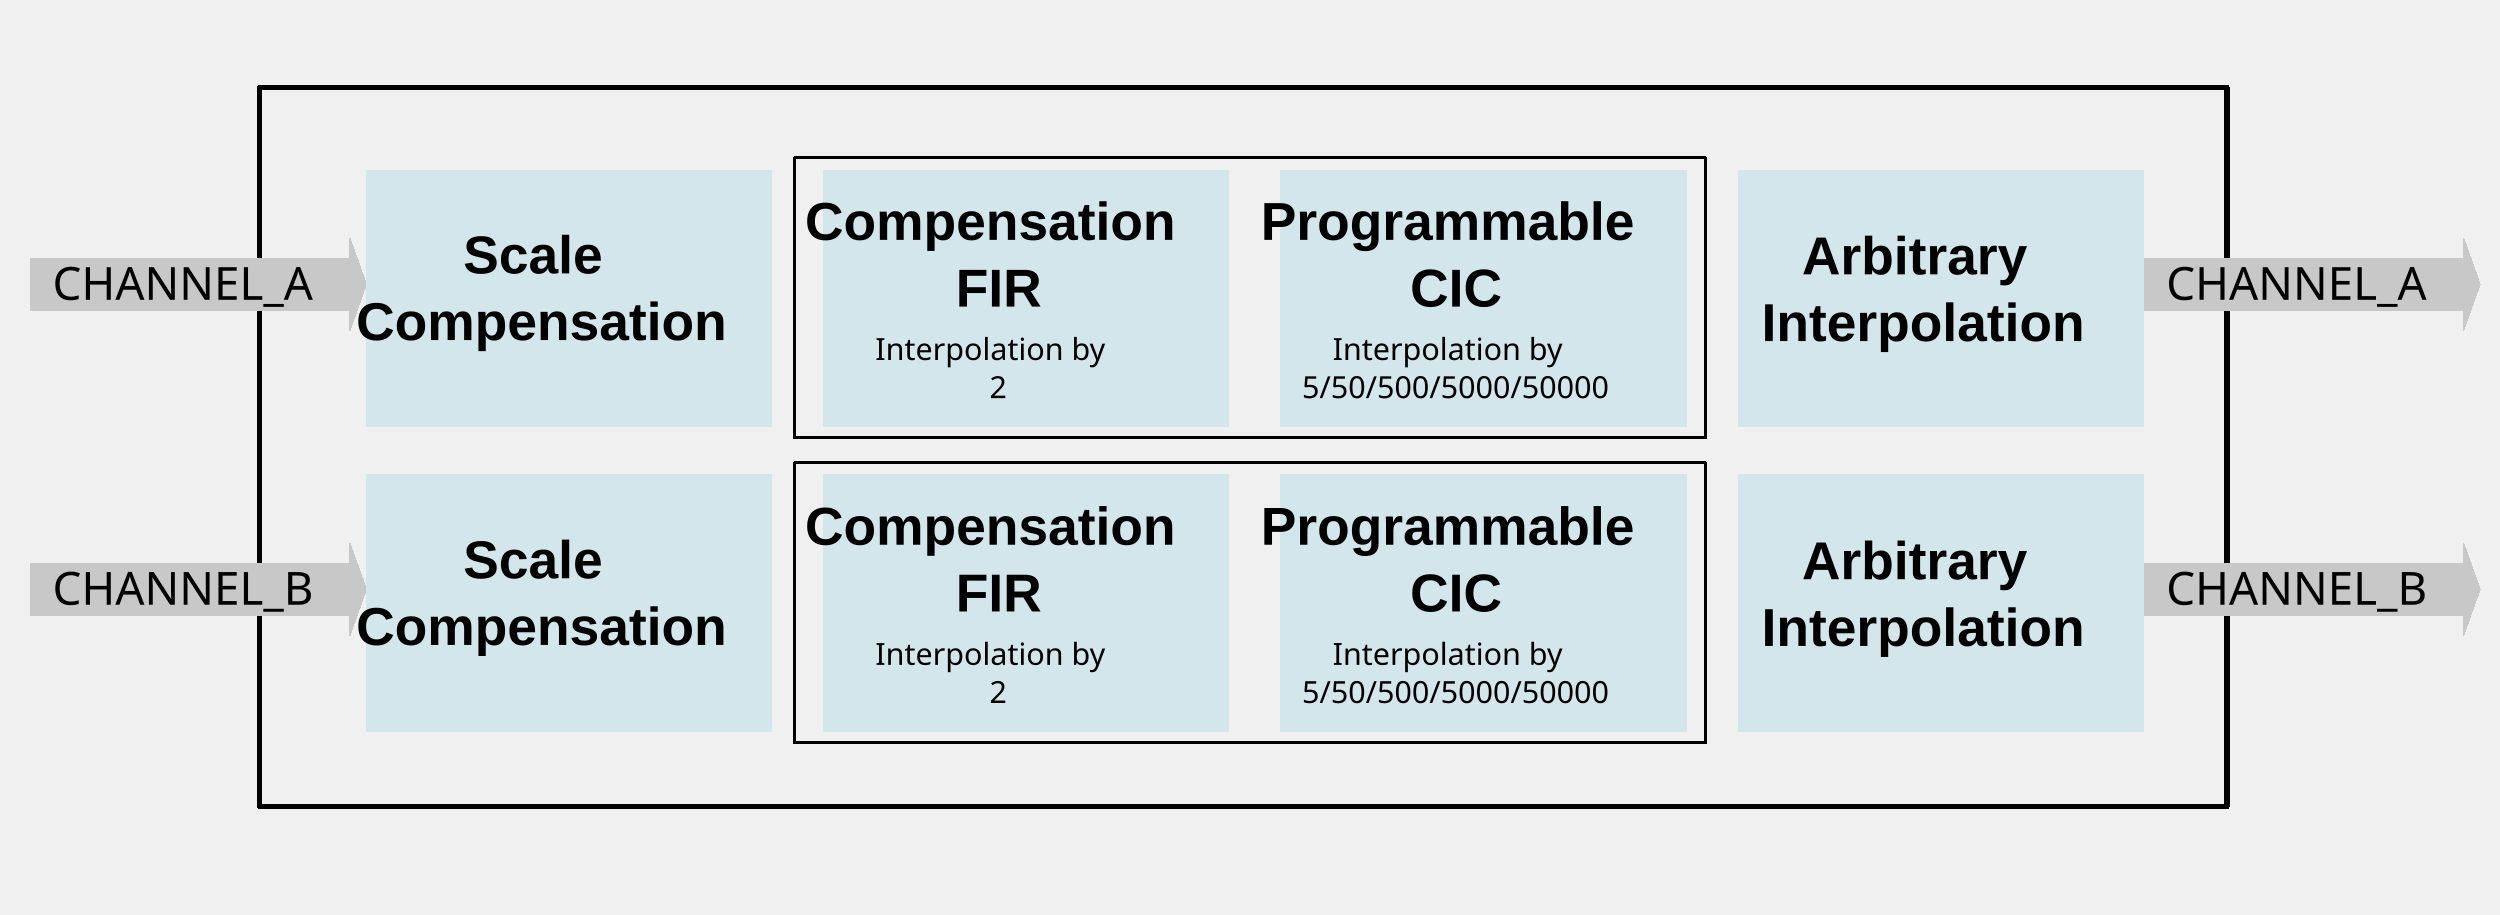
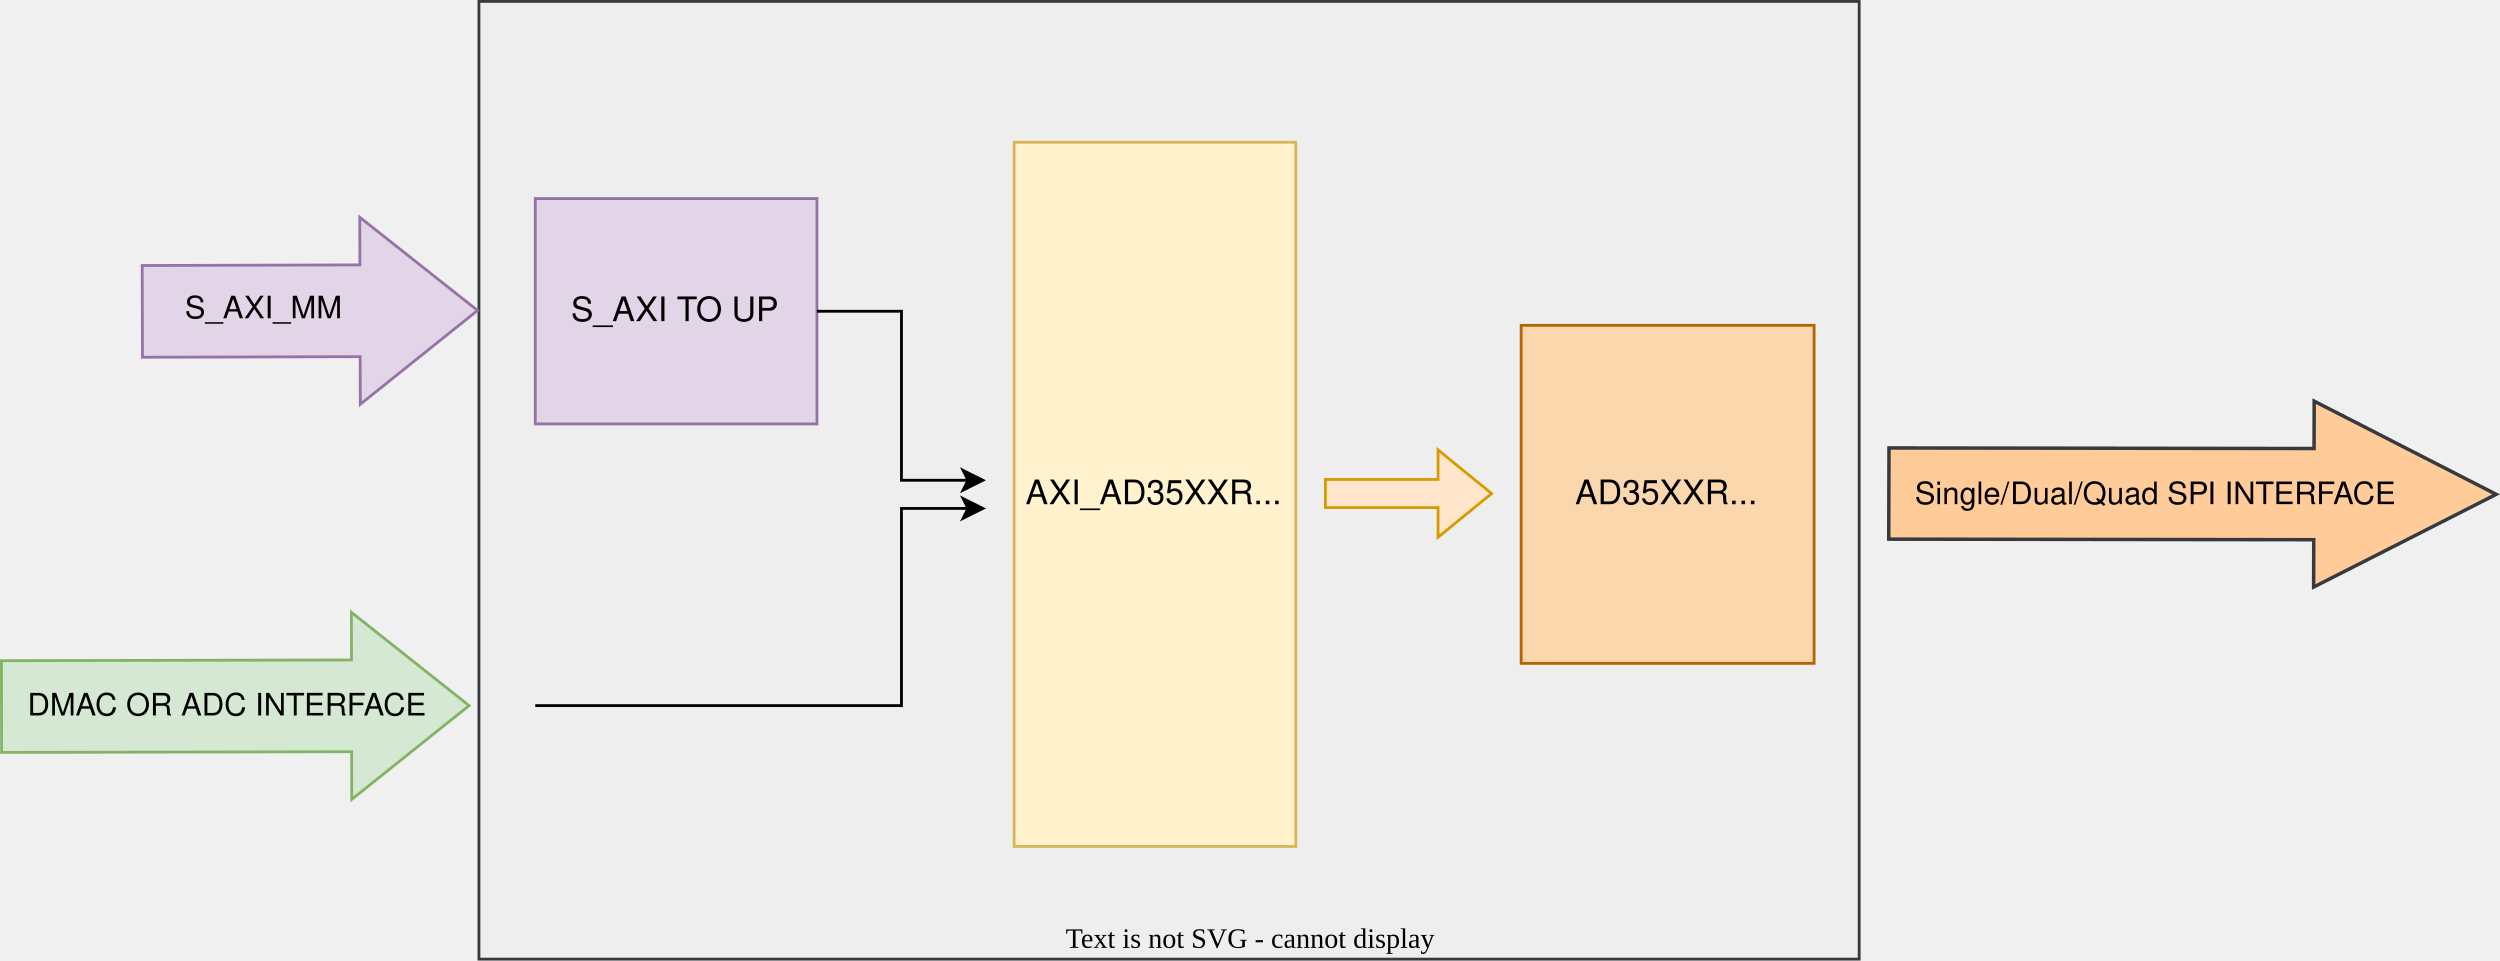
- <svg xmlns="http://www.w3.org/2000/svg" xmlns:ns1="http://www.openswatchbook.org/uri/2009/osb" width="820" height="300" viewBox="0 0 820 300" id="svg2" version="1.1">
-   <defs id="defs4">
-     <marker style="overflow:visible" id="marker18751" refX="0" refY="0" orient="auto">
-       <path transform="scale(0.4,0.4)" style="fill:#000000;fill-opacity:1;fill-rule:evenodd;stroke:#000000;stroke-width:1pt;stroke-opacity:1" d="m 5.77,0 -8.65,5 0,-10 8.65,5 z" id="path18753" />
-     </marker>
-     <marker style="overflow:visible" id="marker5817" refX="0" refY="0" orient="auto">
-       <path transform="scale(0.4,0.4)" style="fill:#000000;fill-opacity:1;fill-rule:evenodd;stroke:#000000;stroke-width:1pt;stroke-opacity:1" d="m 5.77,0 -8.65,5 0,-10 8.65,5 z" id="path5819" />
-     </marker>
-     <marker orient="auto" refY="0" refX="0" id="marker11520" style="overflow:visible">
-       <path id="path11522" d="m 5.77,0 -8.65,5 0,-10 8.65,5 z" style="fill:#000000;fill-opacity:1;fill-rule:evenodd;stroke:#000000;stroke-width:1pt;stroke-opacity:1" transform="scale(0.4,0.4)" />
-     </marker>
-     <marker orient="auto" refY="0" refX="0" id="marker9429" style="overflow:visible">
-       <path id="path9431" d="m 5.77,0 -8.65,5 0,-10 8.65,5 z" style="fill:#000000;fill-opacity:1;fill-rule:evenodd;stroke:#000000;stroke-width:1pt;stroke-opacity:1" transform="scale(0.4,0.4)" />
-     </marker>
-     <marker style="overflow:visible" id="marker8525" refX="0" refY="0" orient="auto">
-       <path transform="scale(0.4,0.4)" style="fill:#000000;fill-opacity:1;fill-rule:evenodd;stroke:#000000;stroke-width:1pt;stroke-opacity:1" d="m 5.77,0 -8.65,5 0,-10 8.65,5 z" id="path8527" />
-     </marker>
-     <marker style="overflow:visible" id="marker14694" refX="0" refY="0" orient="auto">
-       <path transform="scale(0.4,0.4)" style="fill:#000000;fill-opacity:1;fill-rule:evenodd;stroke:#000000;stroke-width:1pt;stroke-opacity:1" d="m 5.77,0 -8.65,5 0,-10 8.65,5 z" id="path14696" />
-     </marker>
-     <marker style="overflow:visible" id="marker13964" refX="0" refY="0" orient="auto">
-       <path transform="scale(0.4,0.4)" style="fill:#000000;fill-opacity:1;fill-rule:evenodd;stroke:#000000;stroke-width:1pt;stroke-opacity:1" d="m 5.77,0 -8.65,5 0,-10 8.65,5 z" id="path13966" />
-     </marker>
-     <marker style="overflow:visible" id="marker13210" refX="0" refY="0" orient="auto">
-       <path transform="scale(0.4,0.4)" style="fill:#000000;fill-opacity:1;fill-rule:evenodd;stroke:#000000;stroke-width:1pt;stroke-opacity:1" d="m 5.77,0 -8.65,5 0,-10 8.65,5 z" id="path13212" />
-     </marker>
-     <marker orient="auto" refY="0" refX="0" id="marker12618" style="overflow:visible">
-       <path id="path12620" d="m 5.77,0 -8.65,5 0,-10 8.65,5 z" style="fill:#000000;fill-opacity:1;fill-rule:evenodd;stroke:#000000;stroke-width:1pt;stroke-opacity:1" transform="scale(0.4,0.4)" />
-     </marker>
-     <marker orient="auto" refY="0" refX="0" id="marker12206" style="overflow:visible">
-       <path id="path12208" d="m 5.77,0 -8.65,5 0,-10 8.65,5 z" style="fill:#000000;fill-opacity:1;fill-rule:evenodd;stroke:#000000;stroke-width:1pt;stroke-opacity:1" transform="scale(0.4,0.4)" />
-     </marker>
-     <marker orient="auto" refY="0" refX="0" id="marker9085" style="overflow:visible">
-       <path id="path9087" d="m 5.77,0 -8.65,5 0,-10 8.65,5 z" style="fill:#ffffff;fill-opacity:1;fill-rule:evenodd;stroke:#000000;stroke-width:1pt;stroke-opacity:1" transform="scale(0.4,0.4)" />
-     </marker>
-     <linearGradient id="linearGradient9055" ns1:paint="solid">
-       <stop style="stop-color:#ffffff;stop-opacity:1;" offset="0" id="stop9057" />
-     </linearGradient>
-     <marker orient="auto" refY="0" refX="0" id="marker8895" style="overflow:visible">
-       <path id="path8897" d="m 5.77,0 -8.65,5 0,-10 8.65,5 z" style="fill:#ffffff;fill-opacity:1;fill-rule:evenodd;stroke:#000000;stroke-width:1pt;stroke-opacity:1" transform="scale(0.4,0.4)" />
-     </marker>
-     <marker style="overflow:visible" id="marker10933-1" refX="0" refY="0" orient="auto">
-       <path transform="scale(-0.4,-0.4)" style="fill:#000000;fill-opacity:1;fill-rule:evenodd;stroke:#000000;stroke-width:1pt;stroke-opacity:1" d="m 5.77,0 -8.65,5 0,-10 8.65,5 z" id="path10935-1" />
-     </marker>
-     <marker orient="auto" refY="0" refX="0" id="TriangleInM-7-1" style="overflow:visible">
-       <path id="path4660-1-6" d="m 5.77,0 -8.65,5 0,-10 8.65,5 z" style="fill:#000000;fill-opacity:1;fill-rule:evenodd;stroke:#000000;stroke-width:1pt;stroke-opacity:1" transform="scale(-0.4,-0.4)" />
-     </marker>
-     <marker style="overflow:visible" id="marker10933" refX="0" refY="0" orient="auto">
-       <path transform="scale(-0.4,-0.4)" style="fill:#000000;fill-opacity:1;fill-rule:evenodd;stroke:#000000;stroke-width:1pt;stroke-opacity:1" d="m 5.77,0 -8.65,5 0,-10 8.65,5 z" id="path10935" />
-     </marker>
-     <marker orient="auto" refY="0" refX="0" id="marker6005" style="overflow:visible">
-       <path id="path6007" d="m 5.77,0 -8.65,5 0,-10 8.65,5 z" style="fill:#0000ff;fill-opacity:1;fill-rule:evenodd;stroke:#0000ff;stroke-width:1pt;stroke-opacity:1" transform="scale(-0.4,-0.4)" />
-     </marker>
-     <marker orient="auto" refY="0" refX="0" id="marker15643-48" style="overflow:visible">
-       <path id="path15645-1" d="m 5.77,0 -8.65,5 0,-10 8.65,5 z" style="fill:#000000;fill-opacity:1;fill-rule:evenodd;stroke:#000000;stroke-width:1pt;stroke-opacity:1" transform="scale(-0.4,-0.4)" />
-     </marker>
-     <marker orient="auto" refY="0" refX="0" id="marker7250" style="overflow:visible">
-       <path id="path7252" d="m 5.77,0 -8.65,5 0,-10 8.65,5 z" style="fill:#000000;fill-opacity:1;fill-rule:evenodd;stroke:#000000;stroke-width:1pt;stroke-opacity:1" transform="scale(-0.4,-0.4)" />
-     </marker>
-     <marker style="overflow:visible" id="marker24668" refX="0" refY="0" orient="auto">
-       <path transform="scale(-0.4,-0.4)" style="fill:#000000;fill-opacity:1;fill-rule:evenodd;stroke:#000000;stroke-width:1pt;stroke-opacity:1" d="m 5.77,0 -8.65,5 0,-10 8.65,5 z" id="path24670" />
-     </marker>
-     <marker orient="auto" refY="0" refX="0" id="marker7256" style="overflow:visible">
-       <path id="path7258" d="m 5.77,0 -8.65,5 0,-10 8.65,5 z" style="fill:#000000;fill-opacity:1;fill-rule:evenodd;stroke:#000000;stroke-width:1pt;stroke-opacity:1" transform="scale(-0.4,-0.4)" />
-     </marker>
-     <marker orient="auto" refY="0" refX="0" id="marker15643-48-9" style="overflow:visible">
-       <path id="path15645-1-5" d="m 5.77,0 -8.65,5 0,-10 8.65,5 z" style="fill:#000000;fill-opacity:1;fill-rule:evenodd;stroke:#000000;stroke-width:1pt;stroke-opacity:1" transform="scale(-0.4,-0.4)" />
-     </marker>
-     <marker style="overflow:visible" id="marker24284" refX="0" refY="0" orient="auto">
-       <path transform="scale(-0.4,-0.4)" style="fill:#000000;fill-opacity:1;fill-rule:evenodd;stroke:#000000;stroke-width:1pt;stroke-opacity:1" d="m 5.77,0 -8.65,5 0,-10 8.65,5 z" id="path24286" />
-     </marker>
-     <marker orient="auto" refY="0" refX="0" id="marker7268" style="overflow:visible">
-       <path id="path7270" d="m 5.77,0 -8.65,5 0,-10 8.65,5 z" style="fill:#000000;fill-opacity:1;fill-rule:evenodd;stroke:#000000;stroke-width:1pt;stroke-opacity:1" transform="scale(-0.4,-0.4)" />
-     </marker>
-     <marker orient="auto" refY="0" refX="0" id="marker7276" style="overflow:visible">
-       <path id="path7278" d="m 5.77,0 -8.65,5 0,-10 8.65,5 z" style="fill:#000000;fill-opacity:1;fill-rule:evenodd;stroke:#000000;stroke-width:1pt;stroke-opacity:1" transform="scale(-0.4,-0.4)" />
-     </marker>
-     <marker orient="auto" refY="0" refX="0" id="marker15643-42" style="overflow:visible">
-       <path id="path15645-20" d="m 5.77,0 -8.65,5 0,-10 8.65,5 z" style="fill:#000000;fill-opacity:1;fill-rule:evenodd;stroke:#000000;stroke-width:1pt;stroke-opacity:1" transform="scale(-0.4,-0.4)" />
-     </marker>
-     <marker style="overflow:visible" id="marker12344-7" refX="0" refY="0" orient="auto">
-       <path transform="scale(-0.4,-0.4)" style="fill:#000000;fill-opacity:1;fill-rule:evenodd;stroke:#000000;stroke-width:1pt;stroke-opacity:1" d="m 5.77,0 -8.65,5 0,-10 8.65,5 z" id="path12346-6" />
-     </marker>
-     <marker style="overflow:visible" id="marker10933-1-1" refX="0" refY="0" orient="auto">
-       <path transform="scale(-0.4,-0.4)" style="fill:#000000;fill-opacity:1;fill-rule:evenodd;stroke:#000000;stroke-width:1pt;stroke-opacity:1" d="m 5.77,0 -8.65,5 0,-10 8.65,5 z" id="path10935-1-0" />
-     </marker>
-     <marker orient="auto" refY="0" refX="0" id="marker4705-2" style="overflow:visible">
-       <path id="path4580-1" d="m 5.77,0 -8.65,5 0,-10 8.65,5 z" style="fill:#000000;fill-opacity:1;fill-rule:evenodd;stroke:#000000;stroke-width:1pt;stroke-opacity:1" transform="scale(0.4,0.4)" />
-     </marker>
-     <marker orient="auto" refY="0" refX="0" id="marker15643-48-7" style="overflow:visible">
-       <path id="path15645-1-3" d="m 5.77,0 -8.65,5 0,-10 8.65,5 z" style="fill:#000000;fill-opacity:1;fill-rule:evenodd;stroke:#000000;stroke-width:1pt;stroke-opacity:1" transform="scale(-0.4,-0.4)" />
-     </marker>
-     <marker orient="auto" refY="0" refX="0" id="marker9663" style="overflow:visible">
-       <path id="path9665" d="m 5.77,0 -8.65,5 0,-10 8.65,5 z" style="fill:#000000;fill-opacity:1;fill-rule:evenodd;stroke:#000000;stroke-width:1pt;stroke-opacity:1" transform="scale(-0.4,-0.4)" />
-     </marker>
-     <marker style="overflow:visible" id="marker24668-2" refX="0" refY="0" orient="auto">
-       <path transform="scale(-0.4,-0.4)" style="fill:#000000;fill-opacity:1;fill-rule:evenodd;stroke:#000000;stroke-width:1pt;stroke-opacity:1" d="m 5.77,0 -8.65,5 0,-10 8.65,5 z" id="path24670-4" />
-     </marker>
-     <marker orient="auto" refY="0" refX="0" id="marker9669" style="overflow:visible">
-       <path id="path9671" d="m 5.77,0 -8.65,5 0,-10 8.65,5 z" style="fill:#000000;fill-opacity:1;fill-rule:evenodd;stroke:#000000;stroke-width:1pt;stroke-opacity:1" transform="scale(-0.4,-0.4)" />
-     </marker>
-     <marker orient="auto" refY="0" refX="0" id="marker15643-48-9-2" style="overflow:visible">
-       <path id="path15645-1-5-0" d="m 5.77,0 -8.65,5 0,-10 8.65,5 z" style="fill:#000000;fill-opacity:1;fill-rule:evenodd;stroke:#000000;stroke-width:1pt;stroke-opacity:1" transform="scale(-0.4,-0.4)" />
-     </marker>
-     <marker style="overflow:visible" id="marker24284-0" refX="0" refY="0" orient="auto">
-       <path transform="scale(-0.4,-0.4)" style="fill:#000000;fill-opacity:1;fill-rule:evenodd;stroke:#000000;stroke-width:1pt;stroke-opacity:1" d="m 5.77,0 -8.65,5 0,-10 8.65,5 z" id="path24286-2" />
-     </marker>
-     <marker orient="auto" refY="0" refX="0" id="marker9681" style="overflow:visible">
-       <path id="path9683" d="m 5.77,0 -8.65,5 0,-10 8.65,5 z" style="fill:#000000;fill-opacity:1;fill-rule:evenodd;stroke:#000000;stroke-width:1pt;stroke-opacity:1" transform="scale(-0.4,-0.4)" />
-     </marker>
-     <marker orient="auto" refY="0" refX="0" id="marker9689" style="overflow:visible">
-       <path id="path9691" d="m 5.77,0 -8.65,5 0,-10 8.65,5 z" style="fill:#000000;fill-opacity:1;fill-rule:evenodd;stroke:#000000;stroke-width:1pt;stroke-opacity:1" transform="scale(-0.4,-0.4)" />
-     </marker>
-     <marker orient="auto" refY="0" refX="0" id="marker15643-42-6" style="overflow:visible">
-       <path id="path15645-20-64" d="m 5.77,0 -8.65,5 0,-10 8.65,5 z" style="fill:#000000;fill-opacity:1;fill-rule:evenodd;stroke:#000000;stroke-width:1pt;stroke-opacity:1" transform="scale(-0.4,-0.4)" />
-     </marker>
-     <marker orient="auto" refY="0" refX="0" id="marker15643-48-9-3" style="overflow:visible">
-       <path id="path15645-1-5-00" d="m 5.77,0 -8.65,5 0,-10 8.65,5 z" style="fill:#000000;fill-opacity:1;fill-rule:evenodd;stroke:#000000;stroke-width:1pt;stroke-opacity:1" transform="scale(-0.4,-0.4)" />
-     </marker>
-     <marker orient="auto" refY="0" refX="0" id="marker12206-7" style="overflow:visible">
-       <path id="path12208-1" d="m 5.77,0 -8.65,5 0,-10 8.65,5 z" style="fill:#000000;fill-opacity:1;fill-rule:evenodd;stroke:#000000;stroke-width:1pt;stroke-opacity:1" transform="scale(0.4,0.4)" />
-     </marker>
-     <marker orient="auto" refY="0" refX="0" id="marker9429-8" style="overflow:visible">
-       <path id="path9431-8" d="m 5.77,0 -8.65,5 0,-10 8.65,5 z" style="fill:#000000;fill-opacity:1;fill-rule:evenodd;stroke:#000000;stroke-width:1pt;stroke-opacity:1" transform="scale(0.4,0.4)" />
-     </marker>
-     <marker orient="auto" refY="0" refX="0" id="marker12206-0" style="overflow:visible">
-       <path id="path12208-0" d="m 5.77,0 -8.65,5 0,-10 8.65,5 z" style="fill:#000000;fill-opacity:1;fill-rule:evenodd;stroke:#000000;stroke-width:1pt;stroke-opacity:1" transform="scale(0.4,0.4)" />
-     </marker>
-     <marker orient="auto" refY="0" refX="0" id="marker10888-6" style="overflow:visible">
-       <path id="path10890-3" d="m 5.77,0 -8.65,5 0,-10 8.65,5 z" style="fill:#000000;fill-opacity:1;fill-rule:evenodd;stroke:#000000;stroke-width:1pt;stroke-opacity:1" transform="scale(0.4,0.4)" />
-     </marker>
-     <marker style="overflow:visible" id="marker18751-6" refX="0" refY="0" orient="auto">
-       <path transform="scale(0.4,0.4)" style="fill:#000000;fill-opacity:1;fill-rule:evenodd;stroke:#000000;stroke-width:1pt;stroke-opacity:1" d="m 5.77,0 -8.65,5 0,-10 8.65,5 z" id="path18753-0" />
-     </marker>
-     <marker style="overflow:visible" id="marker18751-6-9" refX="0" refY="0" orient="auto">
-       <path transform="scale(0.4,0.4)" style="fill:#000000;fill-opacity:1;fill-rule:evenodd;stroke:#000000;stroke-width:1pt;stroke-opacity:1" d="m 5.77,0 -8.65,5 0,-10 8.65,5 z" id="path18753-0-3" />
-     </marker>
-     <marker style="overflow:visible" id="marker18751-6-9-0" refX="0" refY="0" orient="auto">
-       <path transform="scale(0.4,0.4)" style="fill:#000000;fill-opacity:1;fill-rule:evenodd;stroke:#000000;stroke-width:1pt;stroke-opacity:1" d="m 5.77,0 -8.65,5 0,-10 8.65,5 z" id="path18753-0-3-0" />
-     </marker>
-     <marker style="overflow:visible" id="marker18751-6-9-0-4" refX="0" refY="0" orient="auto">
-       <path transform="scale(0.4,0.4)" style="fill:#000000;fill-opacity:1;fill-rule:evenodd;stroke:#000000;stroke-width:1pt;stroke-opacity:1" d="m 5.77,0 -8.65,5 0,-10 8.65,5 z" id="path18753-0-3-0-4" />
-     </marker>
-     <marker style="overflow:visible" id="marker18751-6-9-7" refX="0" refY="0" orient="auto">
-       <path transform="scale(0.4,0.4)" style="fill:#000000;fill-opacity:1;fill-rule:evenodd;stroke:#000000;stroke-width:1pt;stroke-opacity:1" d="m 5.77,0 -8.65,5 0,-10 8.65,5 z" id="path18753-0-3-00" />
-     </marker>
-     <marker style="overflow:visible" id="marker18751-6-1" refX="0" refY="0" orient="auto">
-       <path transform="scale(0.4,0.4)" style="fill:#000000;fill-opacity:1;fill-rule:evenodd;stroke:#000000;stroke-width:1pt;stroke-opacity:1" d="m 5.77,0 -8.65,5 0,-10 8.65,5 z" id="path18753-0-6" />
-     </marker>
-     <marker orient="auto" refY="0" refX="0" id="marker5537" style="overflow:visible">
-       <path id="path5539" d="m 5.77,0 -8.65,5 0,-10 8.65,5 z" style="fill:#000000;fill-opacity:1;fill-rule:evenodd;stroke:#000000;stroke-width:1pt;stroke-opacity:1" transform="scale(0.4,0.4)" />
-     </marker>
-     <marker style="overflow:visible" id="marker10933-1-2" refX="0" refY="0" orient="auto">
-       <path transform="scale(-0.4,-0.4)" style="fill:#000000;fill-opacity:1;fill-rule:evenodd;stroke:#000000;stroke-width:1pt;stroke-opacity:1" d="m 5.77,0 -8.65,5 0,-10 8.65,5 z" id="path10935-1-1" />
-     </marker>
-     <marker style="overflow:visible" id="marker10933-1-15" refX="0" refY="0" orient="auto">
-       <path transform="scale(-0.4,-0.4)" style="fill:#000000;fill-opacity:1;fill-rule:evenodd;stroke:#000000;stroke-width:1pt;stroke-opacity:1" d="m 5.77,0 -8.65,5 0,-10 8.65,5 z" id="path10935-1-6" />
-     </marker>
-     <marker orient="auto" refY="0" refX="0" id="marker5537-7" style="overflow:visible">
-       <path id="path5539-9" d="m 5.77,0 -8.65,5 0,-10 8.65,5 z" style="fill:#000000;fill-opacity:1;fill-rule:evenodd;stroke:#000000;stroke-width:1pt;stroke-opacity:1" transform="scale(0.4,0.4)" />
-     </marker>
-   </defs>
-   <g id="layer1" transform="translate(0,-752.362)">
-     <rect style="display:inline;opacity:1;fill:#000000;fill-opacity:0;fill-rule:nonzero;stroke:#000000;stroke-width:1.73;stroke-linecap:square;stroke-linejoin:round;stroke-miterlimit:0;stroke-dasharray:none;stroke-dashoffset:0;stroke-opacity:1;shape-rendering:crispEdges;enable-background:new" id="rect4477" width="645.304" height="235.858" x="85.12" y="781.021" />
-     <text xml:space="preserve" style="font-style:normal;font-weight:normal;font-size:12.5px;line-height:125%;font-family:sans-serif;letter-spacing:0px;word-spacing:0px;fill:#000000;fill-opacity:1;stroke:none;stroke-width:1px;stroke-linecap:butt;stroke-linejoin:miter;stroke-opacity:1" x="185.668" y="845.472" id="text10879">
-       <tspan id="tspan10881" x="185.668" y="845.472" />
-     </text>
-     <text xml:space="preserve" style="font-style:normal;font-weight:normal;font-size:44.595px;line-height:125%;font-family:sans-serif;letter-spacing:0px;word-spacing:0px;fill:#000000;fill-opacity:1;stroke:none;stroke-width:1px;stroke-linecap:butt;stroke-linejoin:miter;stroke-opacity:1" x="305.912" y="598.416" id="text5703" transform="scale(0.9745641,1.0261)">
-       <tspan id="tspan5705" x="305.912" y="598.416" style="font-size:25.085px" />
-     </text>
-     <text xml:space="preserve" style="font-style:normal;font-weight:normal;font-size:40px;line-height:125%;font-family:sans-serif;letter-spacing:0px;word-spacing:0px;fill:#000000;fill-opacity:1;stroke:none;stroke-width:1px;stroke-linecap:butt;stroke-linejoin:miter;stroke-opacity:1" x="707.54" y="778.376" id="text11704">
-       <tspan id="tspan11706" x="707.54" y="778.376" />
-     </text>
-     <flowRoot xml:space="preserve" id="flowRoot5658" style="font-style:normal;font-weight:normal;font-size:15px;line-height:125%;font-family:sans-serif;letter-spacing:0px;word-spacing:0px;fill:#000000;fill-opacity:1;stroke:none;stroke-width:1px;stroke-linecap:butt;stroke-linejoin:miter;stroke-opacity:1">
-       <flowRegion id="flowRegion5660">
-         <rect id="rect5662" width="960.36" height="577.477" x="-59.459" y="18.919" />
-       </flowRegion>
-       <flowPara id="flowPara5664" />
-     </flowRoot>
-     <g transform="matrix(-1,0,0,1,389.3504,-132.9988)" style="display:inline;fill:#0f3296;fill-opacity:1;stroke:#0f3296;stroke-opacity:1;shape-rendering:crispEdges;enable-background:new" id="g5816" />
-     <g id="g5418" transform="translate(-73.35604,102.2673)">
-       <g id="g5812-8-3-8" style="display:inline;fill:#c8c8c8;fill-opacity:1;stroke:#c8c8c8;stroke-opacity:1;shape-rendering:crispEdges;enable-background:new" transform="matrix(-0.5366568,0,0,1.015155,263.4422,188.4949)">
-         <path id="path5814-3-9-1" d="m 130.474,546.584 10.032,14.849 0,-6.806 194.564,-3e-5 0,-8.042 0,-8.042 -194.564,3e-5 0,-6.806 -10.032,14.849" style="fill:#c8c8c8;fill-opacity:1;fill-rule:evenodd;stroke:#c8c8c8;stroke-width:1px;stroke-linecap:round;stroke-linejoin:miter;stroke-opacity:1" />
-       </g>
-       <text id="text7844" y="748.438" x="90.575" style="font-style:normal;font-weight:normal;font-size:15px;line-height:125%;font-family:sans-serif;letter-spacing:0px;word-spacing:0px;fill:#000000;fill-opacity:1;stroke:none;stroke-width:1px;stroke-linecap:butt;stroke-linejoin:miter;stroke-opacity:1" xml:space="preserve">
-         <tspan y="748.438" x="90.575" id="tspan7846">CHANNEL_A</tspan>
-       </text>
-     </g>
-     <flowRoot xml:space="preserve" id="flowRoot8018" style="font-style:normal;font-weight:normal;font-size:15px;line-height:125%;font-family:sans-serif;letter-spacing:0px;word-spacing:0px;fill:#000000;fill-opacity:1;stroke:none;stroke-width:1px;stroke-linecap:butt;stroke-linejoin:miter;stroke-opacity:1">
-       <flowRegion id="flowRegion8020">
-         <rect id="rect8022" width="850" height="570" x="-50" y="-120" />
-       </flowRegion>
-       <flowPara id="flowPara8024" />
-     </flowRoot>
-     <g id="g5358" transform="translate(217.0079,109.9247)" style="stroke:none">
-       <rect y="698.06" x="202.992" height="84.378" width="133.264" id="rect4870-9-3-3" style="display:inline;opacity:1;fill:#d2e6eb;fill-opacity:1;fill-rule:nonzero;stroke:none;stroke-width:0.562;stroke-linecap:square;stroke-linejoin:round;stroke-miterlimit:4;stroke-dasharray:none;stroke-dashoffset:0;stroke-opacity:1;shape-rendering:crispEdges;enable-background:new" />
-       <text id="text6051" y="721.116" x="270.3" style="font-style:normal;font-weight:normal;font-size:10px;line-height:125%;font-family:Arial;text-align:center;letter-spacing:0px;word-spacing:0px;text-anchor:middle;fill:#000000;fill-opacity:1;stroke:none;stroke-width:1;stroke-linecap:butt;stroke-linejoin:miter;stroke-miterlimit:4;stroke-dasharray:none;stroke-opacity:1;shape-rendering:crispEdges" xml:space="preserve">
-         <tspan style="font-style:normal;font-variant:normal;font-weight:bold;font-stretch:normal;font-size:17.5px;font-family:Arial;-inkscape-font-specification:'Arial Bold';text-align:center;text-anchor:middle;fill:#000000;fill-opacity:1;stroke:none;stroke-width:1;stroke-miterlimit:4;stroke-dasharray:none" y="721.116" x="270.3" id="tspan6053">Programmable</tspan>
-         <tspan id="tspan5024" style="font-style:normal;font-variant:normal;font-weight:bold;font-stretch:normal;font-size:17.5px;font-family:Arial;-inkscape-font-specification:'Arial Bold';text-align:center;text-anchor:middle;fill:#000000;fill-opacity:1;stroke:none;stroke-width:1;stroke-miterlimit:4;stroke-dasharray:none" y="742.991" x="270.3">CIC</tspan>
-       </text>
-       <text id="text5038" y="760.515" x="269.488" style="font-style:normal;font-weight:normal;font-size:10px;line-height:125%;font-family:sans-serif;text-align:center;letter-spacing:0px;word-spacing:0px;text-anchor:middle;fill:#000000;fill-opacity:1;stroke:none;stroke-width:1px;stroke-linecap:butt;stroke-linejoin:miter;stroke-opacity:1" xml:space="preserve">
-         <tspan y="760.515" x="269.488" id="tspan5040">Interpolation by</tspan>
-         <tspan id="tspan5042" y="773.015" x="269.488">5/50/500/5000/50000</tspan>
-       </text>
-     </g>
-     <g id="g5382" transform="translate(216.0169,112.3572)" style="stroke:none">
-       <rect y="795.627" x="203.983" height="84.378" width="133.264" id="rect4870-9-3-3-5" style="display:inline;opacity:1;fill:#d2e6eb;fill-opacity:1;fill-rule:nonzero;stroke:none;stroke-width:0.562;stroke-linecap:square;stroke-linejoin:round;stroke-miterlimit:4;stroke-dasharray:none;stroke-dashoffset:0;stroke-opacity:1;shape-rendering:crispEdges;enable-background:new" />
-       <text id="text6051-3" y="818.683" x="271.291" style="font-style:normal;font-weight:normal;font-size:10px;line-height:125%;font-family:Arial;text-align:center;letter-spacing:0px;word-spacing:0px;text-anchor:middle;fill:#000000;fill-opacity:1;stroke:none;stroke-width:1;stroke-linecap:butt;stroke-linejoin:miter;stroke-miterlimit:4;stroke-dasharray:none;stroke-opacity:1;shape-rendering:crispEdges" xml:space="preserve">
-         <tspan style="font-style:normal;font-variant:normal;font-weight:bold;font-stretch:normal;font-size:17.5px;font-family:Arial;-inkscape-font-specification:'Arial Bold';text-align:center;text-anchor:middle;fill:#000000;fill-opacity:1;stroke:none;stroke-width:1;stroke-miterlimit:4;stroke-dasharray:none" y="818.683" x="271.291" id="tspan6053-8">Programmable</tspan>
-         <tspan id="tspan5024-6" style="font-style:normal;font-variant:normal;font-weight:bold;font-stretch:normal;font-size:17.5px;font-family:Arial;-inkscape-font-specification:'Arial Bold';text-align:center;text-anchor:middle;fill:#000000;fill-opacity:1;stroke:none;stroke-width:1;stroke-miterlimit:4;stroke-dasharray:none" y="840.558" x="271.291">CIC</tspan>
-       </text>
-       <text id="text5038-5" y="858.083" x="270.479" style="font-style:normal;font-weight:normal;font-size:10px;line-height:125%;font-family:sans-serif;text-align:center;letter-spacing:0px;word-spacing:0px;text-anchor:middle;fill:#000000;fill-opacity:1;stroke:none;stroke-width:1px;stroke-linecap:butt;stroke-linejoin:miter;stroke-opacity:1" xml:space="preserve">
-         <tspan y="858.083" x="270.479" id="tspan5040-9">Interpolation by</tspan>
-         <tspan id="tspan5042-6" y="870.583" x="270.479">5/50/500/5000/50000</tspan>
-       </text>
-     </g>
-     <g id="g5367" transform="translate(-76.95611,109.4292)" style="stroke:none;stroke-width:0.5;stroke-miterlimit:0;stroke-dasharray:none">
-       <rect y="698.555" x="346.956" height="84.378" width="133.264" id="rect4870-9-3-3-8" style="display:inline;opacity:1;fill:#d2e6eb;fill-opacity:1;fill-rule:nonzero;stroke:none;stroke-width:0.5;stroke-linecap:square;stroke-linejoin:round;stroke-miterlimit:0;stroke-dasharray:none;stroke-dashoffset:0;stroke-opacity:1;shape-rendering:crispEdges;enable-background:new" />
-       <text id="text6051-37" y="721.611" x="414.264" style="font-style:normal;font-weight:normal;font-size:10px;line-height:125%;font-family:Arial;text-align:center;letter-spacing:0px;word-spacing:0px;text-anchor:middle;fill:#000000;fill-opacity:1;stroke:none;stroke-width:0.5;stroke-linecap:butt;stroke-linejoin:miter;stroke-miterlimit:0;stroke-dasharray:none;stroke-opacity:1;shape-rendering:crispEdges" xml:space="preserve">
-         <tspan style="font-style:normal;font-variant:normal;font-weight:bold;font-stretch:normal;font-size:17.5px;font-family:Arial;-inkscape-font-specification:'Arial Bold';text-align:center;text-anchor:middle;fill:#000000;fill-opacity:1;stroke:none;stroke-width:0.5;stroke-miterlimit:0;stroke-dasharray:none" y="721.611" x="414.264" id="tspan6053-2">Compensation</tspan>
-         <tspan id="tspan5024-5" style="font-style:normal;font-variant:normal;font-weight:bold;font-stretch:normal;font-size:17.5px;font-family:Arial;-inkscape-font-specification:'Arial Bold';text-align:center;text-anchor:middle;fill:#000000;fill-opacity:1;stroke:none;stroke-width:0.5;stroke-miterlimit:0;stroke-dasharray:none" y="743.486" x="414.264">FIR</tspan>
-       </text>
-       <text id="text5038-4" y="761.011" x="413.452" style="font-style:normal;font-weight:normal;font-size:10px;line-height:125%;font-family:sans-serif;text-align:center;letter-spacing:0px;word-spacing:0px;text-anchor:middle;fill:#000000;fill-opacity:1;stroke:none;stroke-width:0.5;stroke-linecap:butt;stroke-linejoin:miter;stroke-miterlimit:0;stroke-dasharray:none;stroke-opacity:1" xml:space="preserve">
-         <tspan y="761.011" x="413.452" id="tspan5040-5">Interpolation by</tspan>
-         <tspan id="tspan5042-1" y="773.511" x="413.452">2</tspan>
-       </text>
-     </g>
-     <g id="g5376" transform="translate(78.94483,108.9788)" style="stroke:none;stroke-opacity:1">
-       <rect y="699.006" x="491.055" height="84.378" width="133.264" id="rect4870-9-3-3-2" style="display:inline;opacity:1;fill:#d2e6eb;fill-opacity:1;fill-rule:nonzero;stroke:none;stroke-width:0.562;stroke-linecap:square;stroke-linejoin:round;stroke-miterlimit:4;stroke-dasharray:none;stroke-dashoffset:0;stroke-opacity:1;shape-rendering:crispEdges;enable-background:new" />
-       <text id="text6051-5" y="733.369" x="561.548" style="font-style:normal;font-weight:normal;font-size:10px;line-height:125%;font-family:Arial;text-align:center;letter-spacing:0px;word-spacing:0px;text-anchor:middle;fill:#000000;fill-opacity:1;stroke:none;stroke-width:1;stroke-linecap:butt;stroke-linejoin:miter;stroke-miterlimit:4;stroke-dasharray:none;stroke-opacity:1;shape-rendering:crispEdges" xml:space="preserve">
-         <tspan style="font-style:normal;font-variant:normal;font-weight:bold;font-stretch:normal;font-size:17.5px;font-family:Arial;-inkscape-font-specification:'Arial Bold';text-align:center;text-anchor:middle;fill:#000000;fill-opacity:1;stroke:none;stroke-width:1;stroke-miterlimit:4;stroke-dasharray:none;stroke-opacity:1" y="733.369" x="563.975" id="tspan6053-1">Arbitrary </tspan>
-         <tspan id="tspan5024-4" style="font-style:normal;font-variant:normal;font-weight:bold;font-stretch:normal;font-size:17.5px;font-family:Arial;-inkscape-font-specification:'Arial Bold';text-align:center;text-anchor:middle;fill:#000000;fill-opacity:1;stroke:none;stroke-width:1;stroke-miterlimit:4;stroke-dasharray:none;stroke-opacity:1" y="755.244" x="561.548">Interpolation</tspan>
-       </text>
-     </g>
-     <text xml:space="preserve" style="font-style:normal;font-weight:normal;font-size:10px;line-height:125%;font-family:sans-serif;text-align:center;letter-spacing:0px;word-spacing:0px;text-anchor:middle;fill:#000000;fill-opacity:1;stroke:none;stroke-width:1px;stroke-linecap:butt;stroke-linejoin:miter;stroke-opacity:1" x="557.551" y="761.461" id="text5038-7">
-       <tspan x="557.551" y="761.461" id="tspan5042-4" />
-     </text>
-     <g id="g5391" transform="translate(-76.4606,111.186)" style="stroke:none">
-       <rect y="796.798" x="346.461" height="84.378" width="133.264" id="rect4870-9-3-3-8-1" style="display:inline;opacity:1;fill:#d2e6eb;fill-opacity:1;fill-rule:nonzero;stroke:none;stroke-width:0.562;stroke-linecap:square;stroke-linejoin:round;stroke-miterlimit:4;stroke-dasharray:none;stroke-dashoffset:0;stroke-opacity:1;shape-rendering:crispEdges;enable-background:new" />
-       <text id="text6051-37-9" y="819.855" x="413.768" style="font-style:normal;font-weight:normal;font-size:10px;line-height:125%;font-family:Arial;text-align:center;letter-spacing:0px;word-spacing:0px;text-anchor:middle;fill:#000000;fill-opacity:1;stroke:none;stroke-width:1;stroke-linecap:butt;stroke-linejoin:miter;stroke-miterlimit:4;stroke-dasharray:none;stroke-opacity:1;shape-rendering:crispEdges" xml:space="preserve">
-         <tspan style="font-style:normal;font-variant:normal;font-weight:bold;font-stretch:normal;font-size:17.5px;font-family:Arial;-inkscape-font-specification:'Arial Bold';text-align:center;text-anchor:middle;fill:#000000;fill-opacity:1;stroke:none;stroke-width:1;stroke-miterlimit:4;stroke-dasharray:none" y="819.855" x="413.768" id="tspan6053-2-2">Compensation</tspan>
-         <tspan id="tspan5024-5-5" style="font-style:normal;font-variant:normal;font-weight:bold;font-stretch:normal;font-size:17.5px;font-family:Arial;-inkscape-font-specification:'Arial Bold';text-align:center;text-anchor:middle;fill:#000000;fill-opacity:1;stroke:none;stroke-width:1;stroke-miterlimit:4;stroke-dasharray:none" y="841.73" x="413.768">FIR</tspan>
-       </text>
-       <text id="text5038-4-9" y="859.254" x="412.956" style="font-style:normal;font-weight:normal;font-size:10px;line-height:125%;font-family:sans-serif;text-align:center;letter-spacing:0px;word-spacing:0px;text-anchor:middle;fill:#000000;fill-opacity:1;stroke:none;stroke-width:1px;stroke-linecap:butt;stroke-linejoin:miter;stroke-opacity:1" xml:space="preserve">
-         <tspan y="859.254" x="412.956" id="tspan5040-5-2">Interpolation by</tspan>
-         <tspan id="tspan5042-1-6" y="871.754" x="412.956">2</tspan>
-       </text>
-     </g>
-     <g id="g5400" transform="translate(79.84803,110.5049)" style="stroke:none">
-       <rect y="797.48" x="490.152" height="84.378" width="133.264" id="rect4870-9-3-3-2-5" style="display:inline;opacity:1;fill:#d2e6eb;fill-opacity:1;fill-rule:nonzero;stroke:none;stroke-width:0.562;stroke-linecap:square;stroke-linejoin:round;stroke-miterlimit:4;stroke-dasharray:none;stroke-dashoffset:0;stroke-opacity:1;shape-rendering:crispEdges;enable-background:new" />
-       <text id="text6051-5-6" y="831.843" x="560.645" style="font-style:normal;font-weight:normal;font-size:10px;line-height:125%;font-family:Arial;text-align:center;letter-spacing:0px;word-spacing:0px;text-anchor:middle;fill:#000000;fill-opacity:1;stroke:none;stroke-width:1;stroke-linecap:butt;stroke-linejoin:miter;stroke-miterlimit:4;stroke-dasharray:none;stroke-opacity:1;shape-rendering:crispEdges" xml:space="preserve">
-         <tspan style="font-style:normal;font-variant:normal;font-weight:bold;font-stretch:normal;font-size:17.5px;font-family:Arial;-inkscape-font-specification:'Arial Bold';text-align:center;text-anchor:middle;fill:#000000;fill-opacity:1;stroke:none;stroke-width:1;stroke-miterlimit:4;stroke-dasharray:none" y="831.843" x="563.072" id="tspan6053-1-7">Arbitrary </tspan>
-         <tspan id="tspan5024-4-9" style="font-style:normal;font-variant:normal;font-weight:bold;font-stretch:normal;font-size:17.5px;font-family:Arial;-inkscape-font-specification:'Arial Bold';text-align:center;text-anchor:middle;fill:#000000;fill-opacity:1;stroke:none;stroke-width:1;stroke-miterlimit:4;stroke-dasharray:none" y="853.718" x="560.645">Interpolation</tspan>
-       </text>
-     </g>
-     <g id="g5424" transform="translate(-74.81553,107.8973)">
-       <g id="g5812-8-3-8-7" style="display:inline;fill:#c8c8c8;fill-opacity:1;stroke:#c8c8c8;stroke-opacity:1;shape-rendering:crispEdges;enable-background:new" transform="matrix(-0.5366568,0,0,1.015155,264.9016,282.865)">
-         <path id="path5814-3-9-1-4" d="m 130.474,546.584 10.032,14.849 0,-6.806 194.564,-3e-5 0,-8.042 0,-8.042 -194.564,3e-5 0,-6.806 -10.032,14.849" style="fill:#c8c8c8;fill-opacity:1;fill-rule:evenodd;stroke:#c8c8c8;stroke-width:1px;stroke-linecap:round;stroke-linejoin:miter;stroke-opacity:1" />
-       </g>
-       <text id="text7844-9" y="842.808" x="92.034" style="font-style:normal;font-weight:normal;font-size:15px;line-height:125%;font-family:sans-serif;letter-spacing:0px;word-spacing:0px;fill:#000000;fill-opacity:1;stroke:none;stroke-width:1px;stroke-linecap:butt;stroke-linejoin:miter;stroke-opacity:1" xml:space="preserve">
-         <tspan y="842.808" x="92.034" id="tspan7846-1">CHANNEL_B</tspan>
-       </text>
-     </g>
-     <g id="g5406" transform="translate(73.78104,109.7579)">
-       <g id="g5812-8-3-8-70" style="display:inline;fill:#c8c8c8;fill-opacity:1;stroke:#c8c8c8;stroke-opacity:1;shape-rendering:crispEdges;enable-background:new" transform="matrix(-0.5366568,0,0,1.015155,809.6051,181.0044)">
-         <path id="path5814-3-9-1-46" d="m 130.474,546.584 10.032,14.849 0,-6.806 194.564,-3e-5 0,-8.042 0,-8.042 -194.564,3e-5 0,-6.806 -10.032,14.849" style="fill:#c8c8c8;fill-opacity:1;fill-rule:evenodd;stroke:#c8c8c8;stroke-width:1px;stroke-linecap:round;stroke-linejoin:miter;stroke-opacity:1" />
-       </g>
-       <text id="text7844-2" y="740.947" x="636.738" style="font-style:normal;font-weight:normal;font-size:15px;line-height:125%;font-family:sans-serif;letter-spacing:0px;word-spacing:0px;fill:#000000;fill-opacity:1;stroke:none;stroke-width:1px;stroke-linecap:butt;stroke-linejoin:miter;stroke-opacity:1" xml:space="preserve">
-         <tspan y="740.947" x="636.738" id="tspan7846-3">CHANNEL_A</tspan>
-       </text>
-     </g>
-     <g id="g5412" transform="translate(73.38573,109.4679)">
-       <g id="g5812-8-3-8-4" style="display:inline;fill:#c8c8c8;fill-opacity:1;stroke:#c8c8c8;stroke-opacity:1;shape-rendering:crispEdges;enable-background:new" transform="matrix(-0.5366568,0,0,1.015155,810.0005,281.2944)">
-         <path id="path5814-3-9-1-7" d="m 130.474,546.584 10.032,14.849 0,-6.806 194.564,-3e-5 0,-8.042 0,-8.042 -194.564,3e-5 0,-6.806 -10.032,14.849" style="fill:#c8c8c8;fill-opacity:1;fill-rule:evenodd;stroke:#c8c8c8;stroke-width:1px;stroke-linecap:round;stroke-linejoin:miter;stroke-opacity:1" />
-       </g>
-       <text id="text7844-93" y="841.237" x="637.133" style="font-style:normal;font-weight:normal;font-size:15px;line-height:125%;font-family:sans-serif;letter-spacing:0px;word-spacing:0px;fill:#000000;fill-opacity:1;stroke:none;stroke-width:1px;stroke-linecap:butt;stroke-linejoin:miter;stroke-opacity:1" xml:space="preserve">
-         <tspan y="841.237" x="637.133" id="tspan7846-8">CHANNEL_B</tspan>
-       </text>
-     </g>
-     <rect style="display:inline;opacity:1;fill:#000000;fill-opacity:0;fill-rule:nonzero;stroke:#000000;stroke-width:1.014;stroke-linecap:square;stroke-linejoin:round;stroke-miterlimit:0;stroke-dasharray:none;stroke-dashoffset:0;stroke-opacity:1;shape-rendering:crispEdges;enable-background:new" id="rect4477-2" width="298.986" height="91.695" x="260.507" y="804.16" />
-     <rect style="display:inline;opacity:1;fill:#000000;fill-opacity:0;fill-rule:nonzero;stroke:#000000;stroke-width:1.014;stroke-linecap:square;stroke-linejoin:round;stroke-miterlimit:0;stroke-dasharray:none;stroke-dashoffset:0;stroke-opacity:1;shape-rendering:crispEdges;enable-background:new" id="rect4477-2-4" width="298.986" height="91.65" x="260.507" y="904.205" />
-     <g id="g5367-9" transform="translate(-226.9561,109.4292)" style="stroke:none;stroke-width:0.5;stroke-miterlimit:0;stroke-dasharray:none">
-       <rect y="698.555" x="346.956" height="84.378" width="133.264" id="rect4870-9-3-3-8-4" style="display:inline;opacity:1;fill:#d2e6eb;fill-opacity:1;fill-rule:nonzero;stroke:none;stroke-width:0.5;stroke-linecap:square;stroke-linejoin:round;stroke-miterlimit:0;stroke-dasharray:none;stroke-dashoffset:0;stroke-opacity:1;shape-rendering:crispEdges;enable-background:new" />
-       <text id="text6051-37-5" y="732.606" x="414.264" style="font-style:normal;font-weight:normal;font-size:10px;line-height:125%;font-family:Arial;text-align:center;letter-spacing:0px;word-spacing:0px;text-anchor:middle;fill:#000000;fill-opacity:1;stroke:none;stroke-width:0.5;stroke-linecap:butt;stroke-linejoin:miter;stroke-miterlimit:0;stroke-dasharray:none;stroke-opacity:1;shape-rendering:crispEdges" xml:space="preserve">
-         <tspan style="font-style:normal;font-variant:normal;font-weight:bold;font-stretch:normal;font-size:17.5px;font-family:Arial;-inkscape-font-specification:'Arial Bold';text-align:center;text-anchor:middle;fill:#000000;fill-opacity:1;stroke:none;stroke-width:0.5;stroke-miterlimit:0;stroke-dasharray:none" y="732.606" x="414.264" id="tspan6053-2-5">Scale</tspan>
-         <tspan id="tspan5024-5-3" style="font-style:normal;font-variant:normal;font-weight:bold;font-stretch:normal;font-size:17.5px;font-family:Arial;-inkscape-font-specification:'Arial Bold';text-align:center;text-anchor:middle;fill:#000000;fill-opacity:1;stroke:none;stroke-width:0.5;stroke-miterlimit:0;stroke-dasharray:none" y="754.481" x="414.264">Compensation</tspan>
-       </text>
-       <text id="text5038-4-1" y="761.011" x="413.452" style="font-style:normal;font-weight:normal;font-size:10px;line-height:125%;font-family:sans-serif;text-align:center;letter-spacing:0px;word-spacing:0px;text-anchor:middle;fill:#000000;fill-opacity:1;stroke:none;stroke-width:0.5;stroke-linecap:butt;stroke-linejoin:miter;stroke-miterlimit:0;stroke-dasharray:none;stroke-opacity:1" xml:space="preserve">
-         <tspan id="tspan5042-1-4" y="761.011" x="413.452" />
-       </text>
-     </g>
-     <g id="g5367-9-1" transform="translate(-226.9561,209.4292)" style="stroke:none;stroke-width:0.5;stroke-miterlimit:0;stroke-dasharray:none">
-       <rect y="698.555" x="346.956" height="84.378" width="133.264" id="rect4870-9-3-3-8-4-8" style="display:inline;opacity:1;fill:#d2e6eb;fill-opacity:1;fill-rule:nonzero;stroke:none;stroke-width:0.5;stroke-linecap:square;stroke-linejoin:round;stroke-miterlimit:0;stroke-dasharray:none;stroke-dashoffset:0;stroke-opacity:1;shape-rendering:crispEdges;enable-background:new" />
-       <text id="text6051-37-5-8" y="732.606" x="414.264" style="font-style:normal;font-weight:normal;font-size:10px;line-height:125%;font-family:Arial;text-align:center;letter-spacing:0px;word-spacing:0px;text-anchor:middle;fill:#000000;fill-opacity:1;stroke:none;stroke-width:0.5;stroke-linecap:butt;stroke-linejoin:miter;stroke-miterlimit:0;stroke-dasharray:none;stroke-opacity:1;shape-rendering:crispEdges" xml:space="preserve">
-         <tspan style="font-style:normal;font-variant:normal;font-weight:bold;font-stretch:normal;font-size:17.5px;font-family:Arial;-inkscape-font-specification:'Arial Bold';text-align:center;text-anchor:middle;fill:#000000;fill-opacity:1;stroke:none;stroke-width:0.5;stroke-miterlimit:0;stroke-dasharray:none" y="732.606" x="414.264" id="tspan6053-2-5-9">Scale</tspan>
-         <tspan id="tspan5024-5-3-4" style="font-style:normal;font-variant:normal;font-weight:bold;font-stretch:normal;font-size:17.5px;font-family:Arial;-inkscape-font-specification:'Arial Bold';text-align:center;text-anchor:middle;fill:#000000;fill-opacity:1;stroke:none;stroke-width:0.5;stroke-miterlimit:0;stroke-dasharray:none" y="754.481" x="414.264">Compensation</tspan>
-       </text>
-       <text id="text5038-4-1-5" y="761.011" x="413.452" style="font-style:normal;font-weight:normal;font-size:10px;line-height:125%;font-family:sans-serif;text-align:center;letter-spacing:0px;word-spacing:0px;text-anchor:middle;fill:#000000;fill-opacity:1;stroke:none;stroke-width:0.5;stroke-linecap:butt;stroke-linejoin:miter;stroke-miterlimit:0;stroke-dasharray:none;stroke-opacity:1" xml:space="preserve">
-         <tspan id="tspan5042-1-4-8" y="761.011" x="413.452" />
-       </text>
-     </g>
+ <svg xmlns="http://www.w3.org/2000/svg" xmlns:xlink="http://www.w3.org/1999/xlink" version="1.1" width="887.531" height="341" viewBox="-0.5 -0.5 887.531 341" content="&lt;mxfile host=&quot;Electron&quot; modified=&quot;2023-05-18T08:33:39.622Z&quot; agent=&quot;5.0 (Windows NT 10.0; Win64; x64) AppleWebKit/537.36 (KHTML, like Gecko) draw.io/16.5.1 Chrome/96.0.466.110 Electron/16.0.7 Safari/537.36&quot; version=&quot;16.5.1&quot; etag=&quot;B68MBRvP5nJUCYHy4wJU&quot; type=&quot;device&quot;&gt;&lt;diagram id=&quot;lZ00L-VwlXBDNHSEjXac&quot;&gt;5Vlbc5s4FP41fqxHFyTg0Zd0m5l6k42Tad86MgibKUYeTGq7v34lI64C17FJt8n6gcCRdJDO953vnCEDPFnv/0rYZjUTPo8GCPj7AZ4OEHIAkVdlOGQGy6GZYZmEfmaCpWEe/uTaCLT1OfT5tjYxFSJKw03d6Ik45l5as7EkEbv6tEBE9bdu2JIbhrnHItP6JfTTlT4WAaX9Ew+Xq/zNEOiRNcsna8N2xXyxq5jwzQBPEiHS7G69n/BIxS6PS7buY8dosbGEx+k5C1C24AeLnvXZ9L7SQ37YRDzHPlfzwQCPd6sw5fMN89ToTqIrbat0HcknKG+DMIomIhLJcS3mx5+0b9NEfOeVEUyxi301ErPNo7gX4XHD6hV6SzxJ+b7zWLAIliQZF2ueJgc5JV/g6PgeCgSy510Jl+Vq26oCFba0kWmKLAvfZRTljQ5ke1Dxr4PKY3+kiCifvIhtt6FXj2M96HJ2zjOMhg6kGFGCAYXyFJaK4YptlOMg4nvtVq3RiQPxkNjQkvzMrwrH0l990AQxCDzPdS8CkftGIv0SwgpEpAWh3JbwiKXhj7r7NtT0G7LNFQyhDYYgxxraMk+Ln1X3uBXPice1k2pCNfw6qOmX1B2lLFny1HB05FQRhbNoZhk0++dpJP+A+f2tvN7+/Xjz8HE0uTHJJ1H5zBZSk2ucY1G4jBUhJUJcIjxWKRhK1RvpgXXo+8rHOOHb8CdbHP0psDfqNMfzkfGATKUlUu7HzPu+PDI550wsYv6ynNcSrl9WCmeVSPikFoAhsi1cB6UXCn1ApM1r7kAEwZZfizExMB5NMSHoYYBoJI8/XiTybqnuuvG+RsED5tvMa0v+hUUJsF5LwQlp5FEeioo8wDxJq/oAUQ8KTs2wf7391hn6yd2DjDqY3U2fPvcc/iBAXmv4fbqghL5W+LHdKKDULKBFV1MNf6HP14Tffl8FlEOfcLsNRJfamJ0C8Q8uoM38BENgueWvUfbOrZ/Nzg1B92Rd7q+cOgbp5t9U1s9m776A2v9RAcWtXnstoO77khIpJI5vtUmJgxaYvk0pgfWUxxQMMa5IyYVKYttNt68lHfkBKiybzkZyGbiT3QIYTSf/q37cPSknHxS6Tr276IVGjXa8sb4XNYGwvUhI0+OdvDzdG+C+qPs7DVN/bcVVvSECjd7QObM3dHpoDeEZX6xeJuhZ9HJNh29ALzEweq/LJBI3m7gmQh0SKaPLDpVpWm+6N4zbN9y5r+Z8pzZf3mQ7uDiNe/9C9/ZI1MxiozxeTCL395Aof+/ZJHJ7JpH5/c0gUUczeBWxjC8EnHZ8IbDdBXgL/Z/1St9iifUyvxc3hPKx/JdNNr38vxe++Rc=&lt;/diagram&gt;&lt;/mxfile&gt;" id="svg11">
+   <defs id="defs1" />
+   <g id="g10" transform="translate(-0.4690799)">
+     <rect x="170" y="0" width="490" height="340" fill="#eeeeee" stroke="#36393d" pointer-events="all" id="rect1" />
+     <path d="m 670.492,190.904 0.093,-32.376 150.901,0.199 0.046,-16.809 64.601,33.082 -64.803,32.913 0.046,-16.809 z" fill="#ffcc99" stroke="#36393d" stroke-miterlimit="10" pointer-events="all" id="path1" style="stroke-width:1.242" />
+     <text x="765.104" y="178.472" fill="#000000" font-family="Helvetica" font-size="11px" text-anchor="middle" id="text1">Single/Dual/Quad SPI INTERFACE</text>
+     <rect x="540" y="115" width="104" height="120" fill="#fad7ac" stroke="#b46504" pointer-events="all" id="rect2" />
+     <text x="591.5" y="178.5" fill="#000000" font-family="Helvetica" font-size="12px" text-anchor="middle" id="text2">AD35XXR...</text>
+     <rect x="360" y="50" width="100" height="250" fill="#fff2cc" stroke="#d6b656" pointer-events="all" id="rect3" />
+     <text x="409.5" y="178.5" fill="#000000" font-family="Helvetica" font-size="12px" text-anchor="middle" id="text3">AXI_AD35XXR...</text>
+     <path d="m 50.55,126.33 -0.1,-32.57 77.29,-0.22 -0.05,-16.9 41.81,33.07 -41.62,33.31 -0.05,-16.9 z" fill="#e1d5e7" stroke="#9673a6" stroke-miterlimit="10" pointer-events="all" id="path3" />
+     <text x="93.5" y="112.5" fill="#000000" font-family="Helvetica" font-size="11px" text-anchor="middle" id="text4">S_AXI_MM</text>
+     <path d="M 0.53,266.62 0.47,234.05 124.75,233.8 124.72,216.89 166.5,250 124.85,283.28 124.82,266.37 Z" fill="#d5e8d4" stroke="#82b366" stroke-miterlimit="10" pointer-events="all" id="path4" />
+     <text x="80.5" y="253.5" fill="#000000" font-family="Helvetica" font-size="11px" text-anchor="middle" id="text5">DMAC OR ADC INTERFACE</text>
+     <rect x="190" y="70" width="100" height="80" fill="#e1d5e7" stroke="#9673a6" pointer-events="all" id="rect5" />
+     <text x="239.5" y="113.5" fill="#000000" font-family="Helvetica" font-size="12px" text-anchor="middle" id="text6">S_AXI TO UP</text>
+     <path d="m 290,110 h 30 v 60 h 23.63" fill="none" stroke="#000000" stroke-miterlimit="10" pointer-events="stroke" id="path6" />
+     <path d="m 348.88,170 -7,3.5 1.75,-3.5 -1.75,-3.5 z" fill="#000000" stroke="#000000" stroke-miterlimit="10" pointer-events="all" id="path7" />
+     <path d="m 190,250 h 130 v -70 h 23.63" fill="none" stroke="#000000" stroke-miterlimit="10" pointer-events="stroke" id="path8" />
+     <path d="m 348.88,180 -7,3.5 1.75,-3.5 -1.75,-3.5 z" fill="#000000" stroke="#000000" stroke-miterlimit="10" pointer-events="all" id="path9" />
+     <path d="m 470.5,179.71 v -10 h 40 v -10.5 l 19,15.5 -19,15.5 v -10.5 z" fill="#ffe6cc" stroke="#d79b00" stroke-miterlimit="10" pointer-events="all" id="path10" />
  </g>
+   <switch id="switch11" transform="translate(-0.4690799)">
+     <g requiredFeatures="http://www.w3.org/TR/SVG11/feature#Extensibility" id="g11" />
+     <a transform="translate(0,-5)" xlink:href="https://www.diagrams.net/doc/faq/svg-export-text-problems" target="_blank" id="a11">
+       <text text-anchor="middle" font-size="10px" x="50%" y="100%" id="text11">Text is not SVG - cannot display</text>
+     </a>
+   </switch>
</svg>
